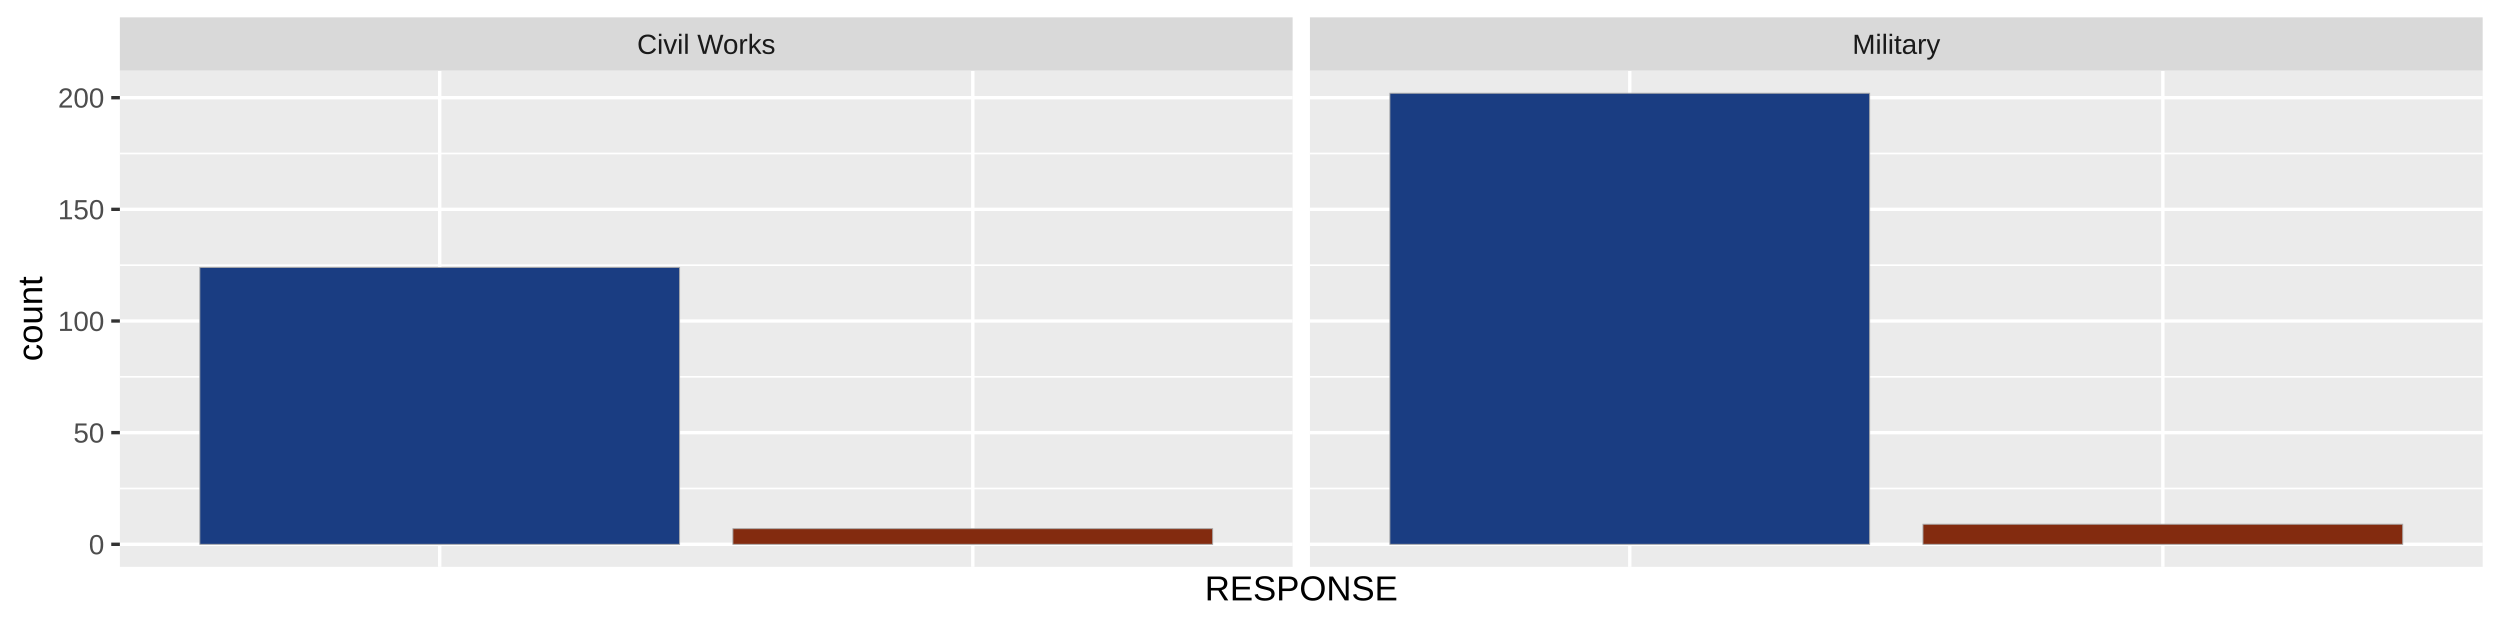
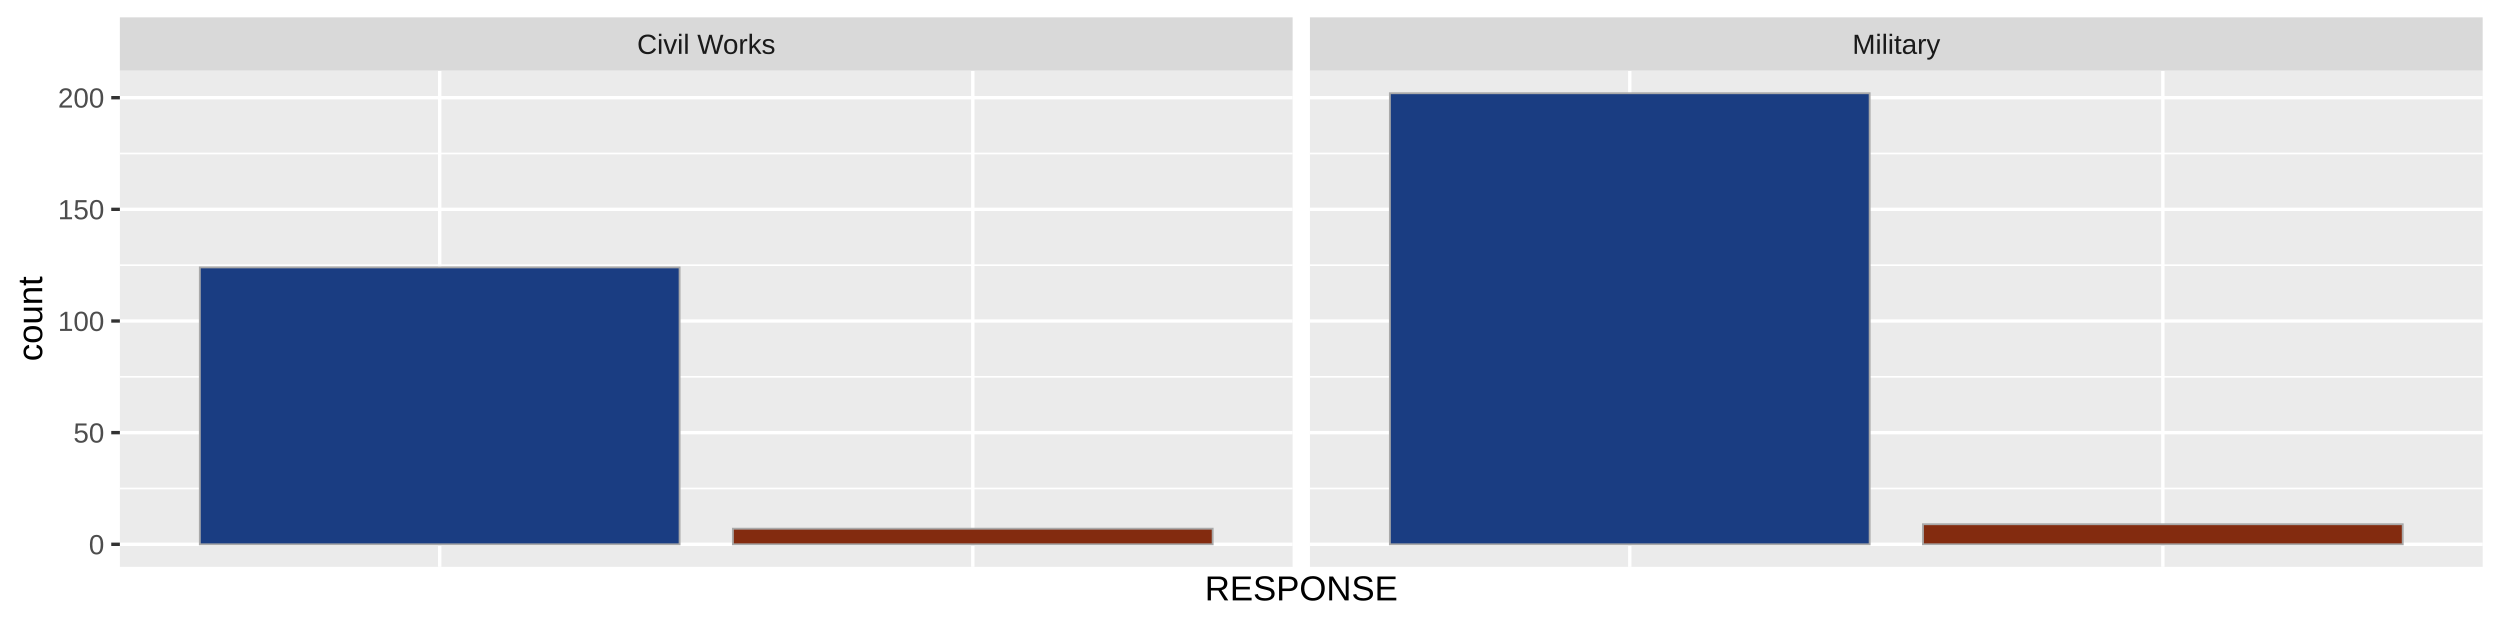
<svg xmlns="http://www.w3.org/2000/svg" width="576.00pt" height="144.00pt" viewBox="0 0 576.00 144.00">
  <g class="svglite">
    <defs>
      <style type="text/css">
    .svglite line, .svglite polyline, .svglite polygon, .svglite path, .svglite rect, .svglite circle {
      fill: none;
      stroke: #000000;
      stroke-linecap: round;
      stroke-linejoin: round;
      stroke-miterlimit: 10.00;
    }
    .svglite text {
      white-space: pre;
    }
    .svglite g.glyphgroup path {
      fill: inherit;
      stroke: none;
    }
  </style>
    </defs>
    <rect width="100%" height="100%" style="stroke: none; fill: #FFFFFF;" />
    <defs>
      <clipPath id="cpMC4wMHw1NzYuMDB8MC4wMHwxNDQuMDA=">
        <rect x="0.00" y="0.00" width="576.00" height="144.00" />
      </clipPath>
    </defs>
    <g clip-path="url(#cpMC4wMHw1NzYuMDB8MC4wMHwxNDQuMDA=)">
      <rect x="-0" y="0.00" width="576.00" height="144.00" style="stroke-width: 0.78; stroke: #FFFFFF; fill: #FFFFFF;" />
    </g>
    <defs>
      <clipPath id="cpMjcuNjJ8Mjk3LjgzfDE2LjI4fDEzMC42MQ==">
        <rect x="27.62" y="16.28" width="270.20" height="114.33" />
      </clipPath>
    </defs>
    <g clip-path="url(#cpMjcuNjJ8Mjk3LjgzfDE2LjI4fDEzMC42MQ==)">
      <rect x="27.62" y="16.28" width="270.20" height="114.33" style="stroke-width: 0.78; stroke: none; fill: #EBEBEB;" />
      <polyline points="27.62,112.55 297.83,112.55 " style="stroke-width: 0.39; stroke: #FFFFFF; stroke-linecap: butt;" />
      <polyline points="27.62,86.82 297.83,86.82 " style="stroke-width: 0.39; stroke: #FFFFFF; stroke-linecap: butt;" />
      <polyline points="27.62,61.09 297.83,61.09 " style="stroke-width: 0.39; stroke: #FFFFFF; stroke-linecap: butt;" />
      <polyline points="27.62,35.37 297.83,35.37 " style="stroke-width: 0.39; stroke: #FFFFFF; stroke-linecap: butt;" />
      <polyline points="27.62,125.41 297.83,125.41 " style="stroke-width: 0.78; stroke: #FFFFFF; stroke-linecap: butt;" />
      <polyline points="27.62,99.68 297.83,99.68 " style="stroke-width: 0.78; stroke: #FFFFFF; stroke-linecap: butt;" />
      <polyline points="27.62,73.96 297.83,73.96 " style="stroke-width: 0.78; stroke: #FFFFFF; stroke-linecap: butt;" />
      <polyline points="27.62,48.23 297.83,48.23 " style="stroke-width: 0.78; stroke: #FFFFFF; stroke-linecap: butt;" />
      <polyline points="27.62,22.51 297.83,22.51 " style="stroke-width: 0.78; stroke: #FFFFFF; stroke-linecap: butt;" />
      <polyline points="101.31,130.61 101.31,16.28 " style="stroke-width: 0.78; stroke: #FFFFFF; stroke-linecap: butt;" />
      <polyline points="224.13,130.61 224.13,16.28 " style="stroke-width: 0.78; stroke: #FFFFFF; stroke-linecap: butt;" />
-       <rect x="46.04" y="61.61" width="110.54" height="63.80" style="stroke-width: 0.21; stroke: #A9A9A9; stroke-linecap: butt; stroke-linejoin: miter; fill: #1A3D82;" />
-       <rect x="168.86" y="121.81" width="110.54" height="3.60" style="stroke-width: 0.21; stroke: #A9A9A9; stroke-linecap: butt; stroke-linejoin: miter; fill: #832B0F;" />
+       <rect x="46.04" y="61.61" width="110.54" height="63.80" style="stroke-width: 0.43; stroke: #A9A9A9; stroke-linecap: butt; stroke-linejoin: miter; fill: #1A3D82;" />
+       <rect x="168.86" y="121.81" width="110.54" height="3.60" style="stroke-width: 0.43; stroke: #A9A9A9; stroke-linecap: butt; stroke-linejoin: miter; fill: #832B0F;" />
    </g>
    <g clip-path="url(#cpMC4wMHw1NzYuMDB8MC4wMHwxNDQuMDA=)">
</g>
    <defs>
      <clipPath id="cpMzAxLjgxfDU3Mi4wMXwxNi4yOHwxMzAuNjE=">
        <rect x="301.81" y="16.28" width="270.20" height="114.33" />
      </clipPath>
    </defs>
    <g clip-path="url(#cpMzAxLjgxfDU3Mi4wMXwxNi4yOHwxMzAuNjE=)">
      <rect x="301.81" y="16.28" width="270.20" height="114.33" style="stroke-width: 0.78; stroke: none; fill: #EBEBEB;" />
      <polyline points="301.81,112.55 572.01,112.55 " style="stroke-width: 0.39; stroke: #FFFFFF; stroke-linecap: butt;" />
      <polyline points="301.81,86.82 572.01,86.82 " style="stroke-width: 0.39; stroke: #FFFFFF; stroke-linecap: butt;" />
      <polyline points="301.81,61.09 572.01,61.09 " style="stroke-width: 0.39; stroke: #FFFFFF; stroke-linecap: butt;" />
      <polyline points="301.81,35.37 572.01,35.37 " style="stroke-width: 0.39; stroke: #FFFFFF; stroke-linecap: butt;" />
      <polyline points="301.81,125.41 572.01,125.41 " style="stroke-width: 0.78; stroke: #FFFFFF; stroke-linecap: butt;" />
      <polyline points="301.81,99.68 572.01,99.68 " style="stroke-width: 0.78; stroke: #FFFFFF; stroke-linecap: butt;" />
      <polyline points="301.81,73.96 572.01,73.96 " style="stroke-width: 0.78; stroke: #FFFFFF; stroke-linecap: butt;" />
      <polyline points="301.81,48.23 572.01,48.23 " style="stroke-width: 0.78; stroke: #FFFFFF; stroke-linecap: butt;" />
      <polyline points="301.81,22.51 572.01,22.51 " style="stroke-width: 0.78; stroke: #FFFFFF; stroke-linecap: butt;" />
      <polyline points="375.50,130.61 375.50,16.28 " style="stroke-width: 0.78; stroke: #FFFFFF; stroke-linecap: butt;" />
      <polyline points="498.32,130.61 498.32,16.28 " style="stroke-width: 0.78; stroke: #FFFFFF; stroke-linecap: butt;" />
-       <rect x="320.23" y="21.48" width="110.54" height="103.93" style="stroke-width: 0.21; stroke: #A9A9A9; stroke-linecap: butt; stroke-linejoin: miter; fill: #1A3D82;" />
-       <rect x="443.05" y="120.78" width="110.54" height="4.63" style="stroke-width: 0.21; stroke: #A9A9A9; stroke-linecap: butt; stroke-linejoin: miter; fill: #832B0F;" />
+       <rect x="320.23" y="21.48" width="110.54" height="103.93" style="stroke-width: 0.43; stroke: #A9A9A9; stroke-linecap: butt; stroke-linejoin: miter; fill: #1A3D82;" />
+       <rect x="443.05" y="120.78" width="110.54" height="4.63" style="stroke-width: 0.43; stroke: #A9A9A9; stroke-linecap: butt; stroke-linejoin: miter; fill: #832B0F;" />
    </g>
    <g clip-path="url(#cpMC4wMHw1NzYuMDB8MC4wMHwxNDQuMDA=)">
</g>
    <defs>
      <clipPath id="cpMjcuNjJ8Mjk3LjgzfDMuOTl8MTYuMjg=">
        <rect x="27.62" y="3.99" width="270.20" height="12.29" />
      </clipPath>
    </defs>
    <g clip-path="url(#cpMjcuNjJ8Mjk3LjgzfDMuOTl8MTYuMjg=)">
      <rect x="27.62" y="3.99" width="270.20" height="12.29" style="stroke-width: 0.78; stroke: none; fill: #D9D9D9;" />
      <text x="162.72" y="12.42" text-anchor="middle" style="font-size: 6.40px;fill: #1A1A1A; font-family: &quot;Arial&quot;;" textLength="31.86px" lengthAdjust="spacingAndGlyphs">Civil Works</text>
    </g>
    <g clip-path="url(#cpMC4wMHw1NzYuMDB8MC4wMHwxNDQuMDA=)">
</g>
    <defs>
      <clipPath id="cpMzAxLjgxfDU3Mi4wMXwzLjk5fDE2LjI4">
        <rect x="301.81" y="3.99" width="270.20" height="12.29" />
      </clipPath>
    </defs>
    <g clip-path="url(#cpMzAxLjgxfDU3Mi4wMXwzLjk5fDE2LjI4)">
      <rect x="301.81" y="3.99" width="270.20" height="12.29" style="stroke-width: 0.78; stroke: none; fill: #D9D9D9;" />
      <text x="436.91" y="12.42" text-anchor="middle" style="font-size: 6.40px;fill: #1A1A1A; font-family: &quot;Arial&quot;;" textLength="20.25px" lengthAdjust="spacingAndGlyphs">Military</text>
    </g>
    <g clip-path="url(#cpMC4wMHw1NzYuMDB8MC4wMHwxNDQuMDA=)">
      <text x="24.03" y="127.70" text-anchor="end" style="font-size: 6.40px;fill: #4D4D4D; font-family: &quot;Arial&quot;;" textLength="3.55px" lengthAdjust="spacingAndGlyphs">0</text>
      <text x="24.03" y="101.97" text-anchor="end" style="font-size: 6.40px;fill: #4D4D4D; font-family: &quot;Arial&quot;;" textLength="7.09px" lengthAdjust="spacingAndGlyphs">50</text>
      <text x="24.03" y="76.25" text-anchor="end" style="font-size: 6.40px;fill: #4D4D4D; font-family: &quot;Arial&quot;;" textLength="10.64px" lengthAdjust="spacingAndGlyphs">100</text>
      <text x="24.03" y="50.52" text-anchor="end" style="font-size: 6.40px;fill: #4D4D4D; font-family: &quot;Arial&quot;;" textLength="10.64px" lengthAdjust="spacingAndGlyphs">150</text>
      <text x="24.03" y="24.79" text-anchor="end" style="font-size: 6.40px;fill: #4D4D4D; font-family: &quot;Arial&quot;;" textLength="10.64px" lengthAdjust="spacingAndGlyphs">200</text>
      <polyline points="25.63,125.41 27.62,125.41 " style="stroke-width: 0.78; stroke: #333333; stroke-linecap: butt;" />
      <polyline points="25.63,99.68 27.62,99.68 " style="stroke-width: 0.78; stroke: #333333; stroke-linecap: butt;" />
      <polyline points="25.63,73.96 27.62,73.96 " style="stroke-width: 0.78; stroke: #333333; stroke-linecap: butt;" />
      <polyline points="25.63,48.23 27.62,48.23 " style="stroke-width: 0.78; stroke: #333333; stroke-linecap: butt;" />
      <polyline points="25.63,22.51 27.62,22.51 " style="stroke-width: 0.78; stroke: #333333; stroke-linecap: butt;" />
      <text x="299.82" y="138.33" text-anchor="middle" style="font-size: 8.00px; font-family: &quot;Arial&quot;;" textLength="44.50px" lengthAdjust="spacingAndGlyphs">RESPONSE</text>
      <text transform="translate(9.72,73.44) rotate(-90)" text-anchor="middle" style="font-size: 8.00px; font-family: &quot;Arial&quot;;" textLength="19.58px" lengthAdjust="spacingAndGlyphs">count</text>
    </g>
  </g>
</svg>
